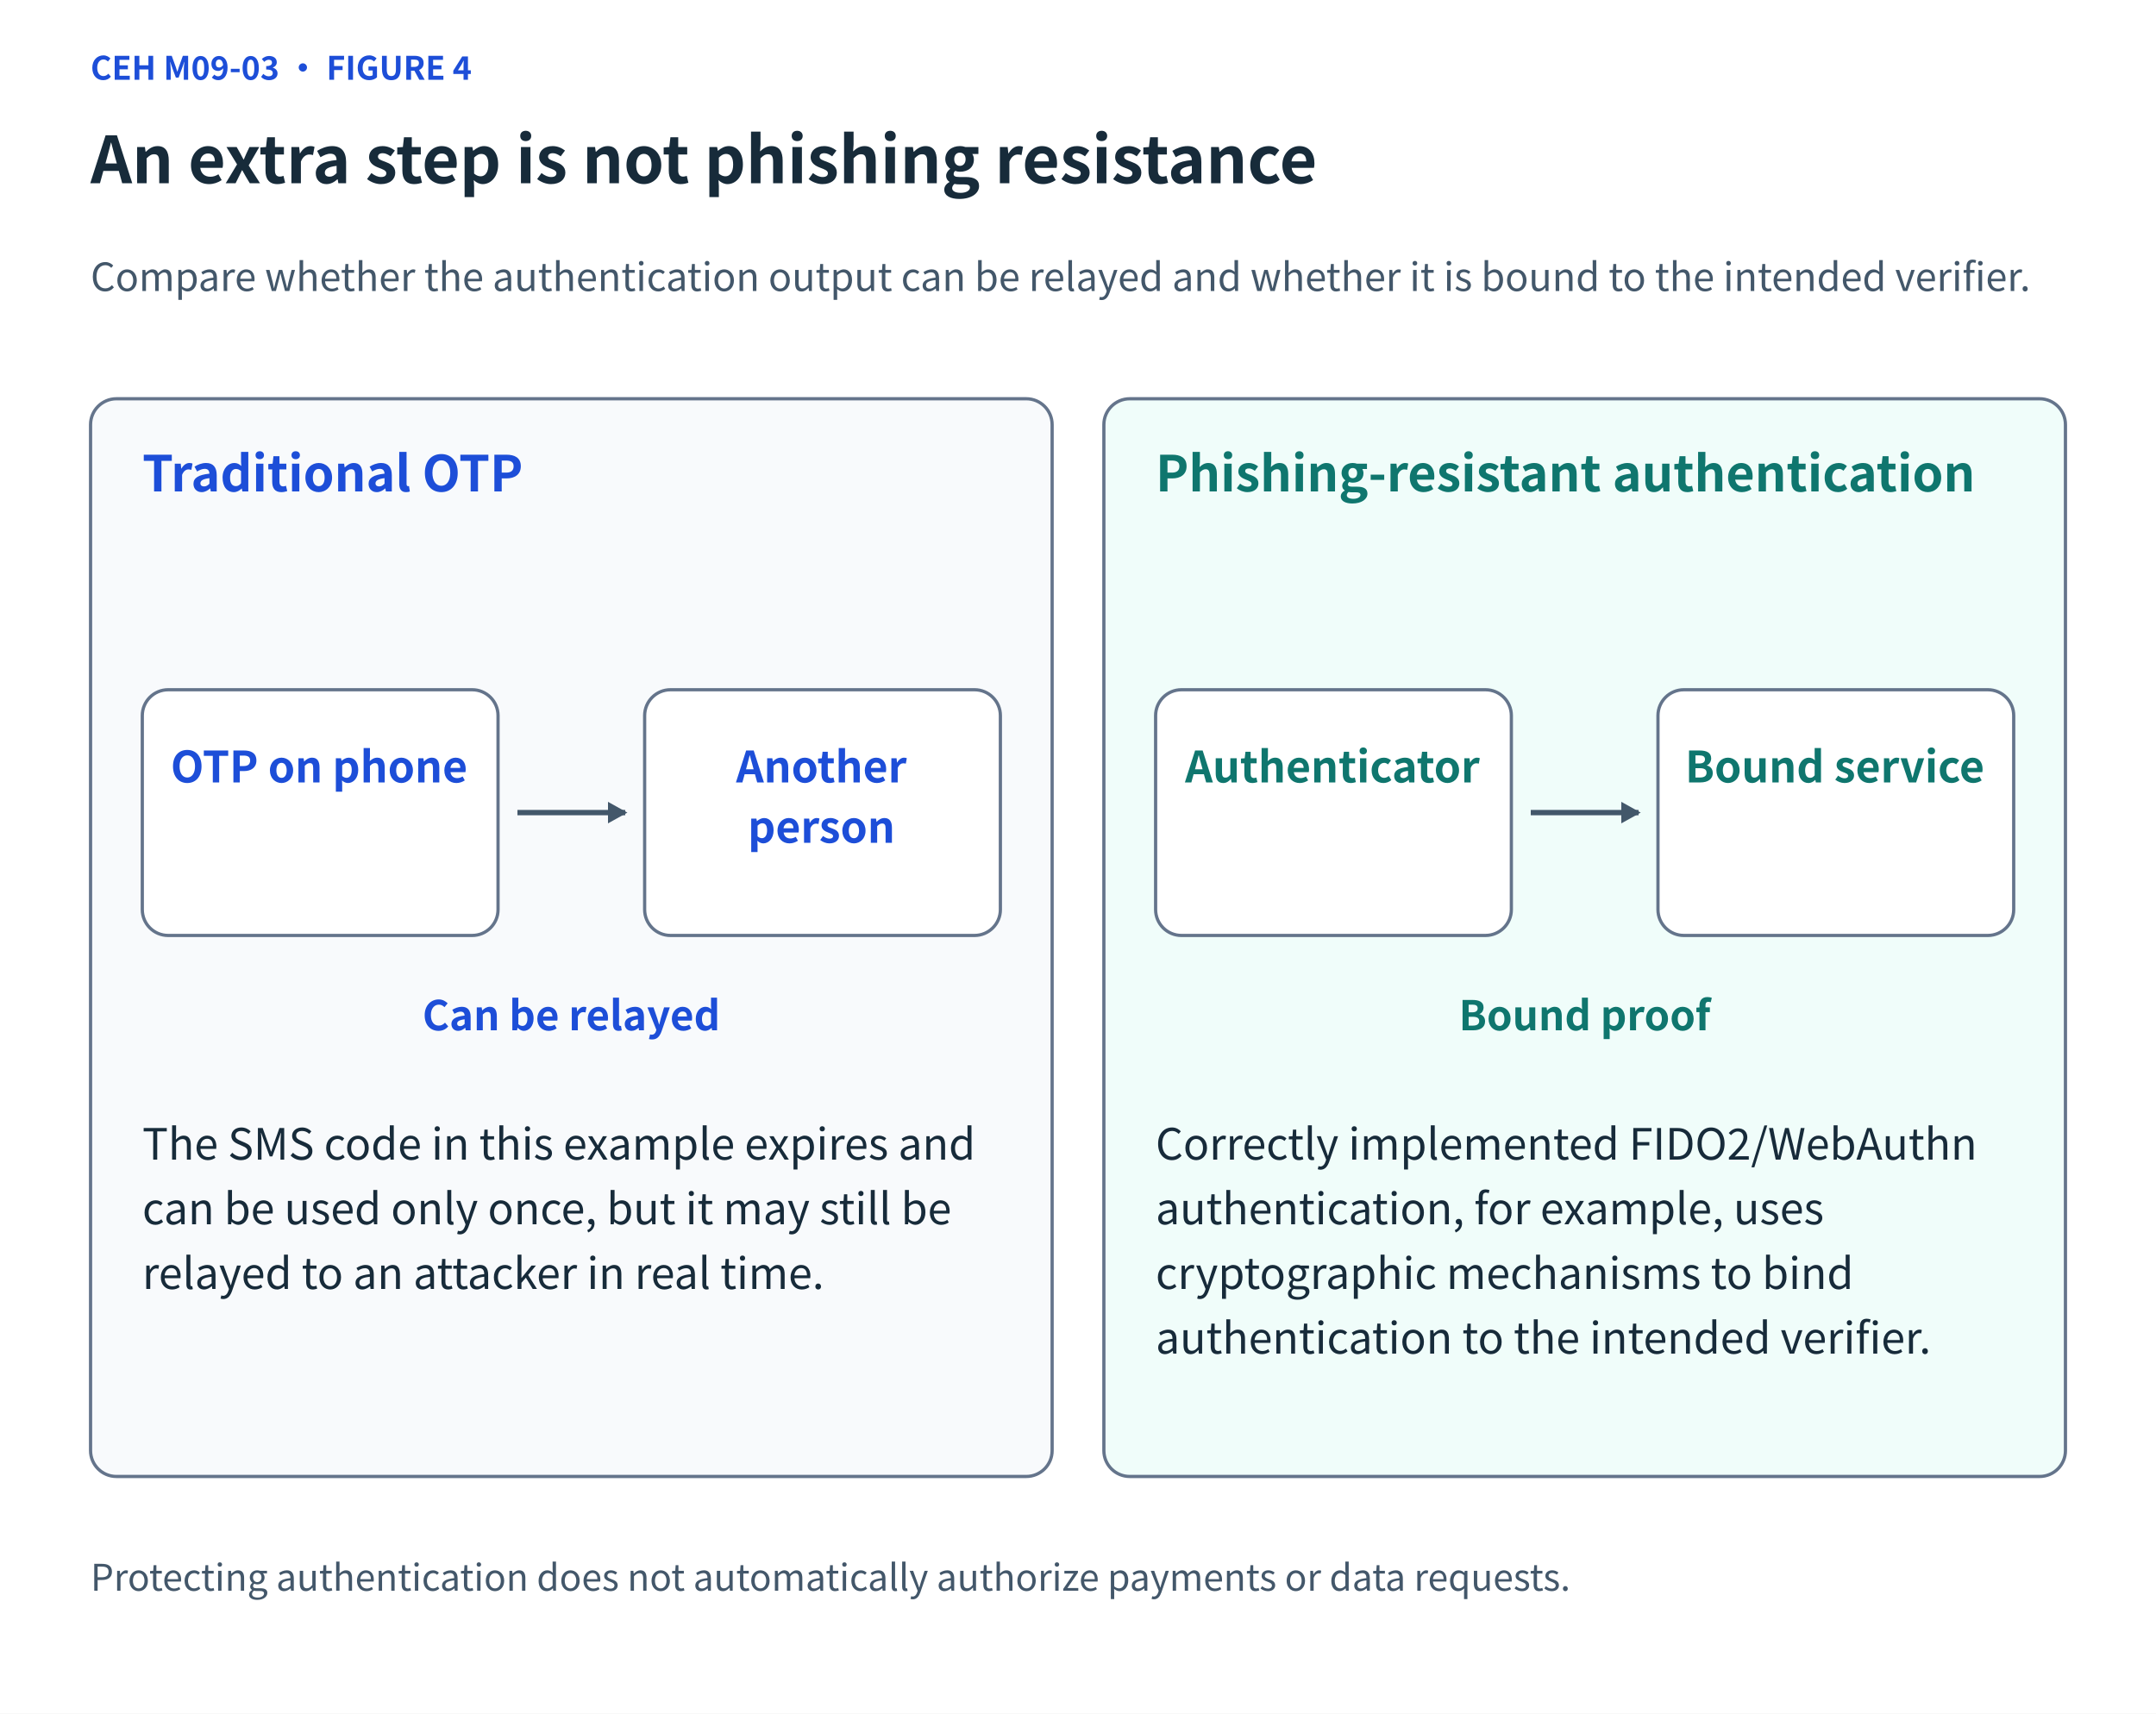
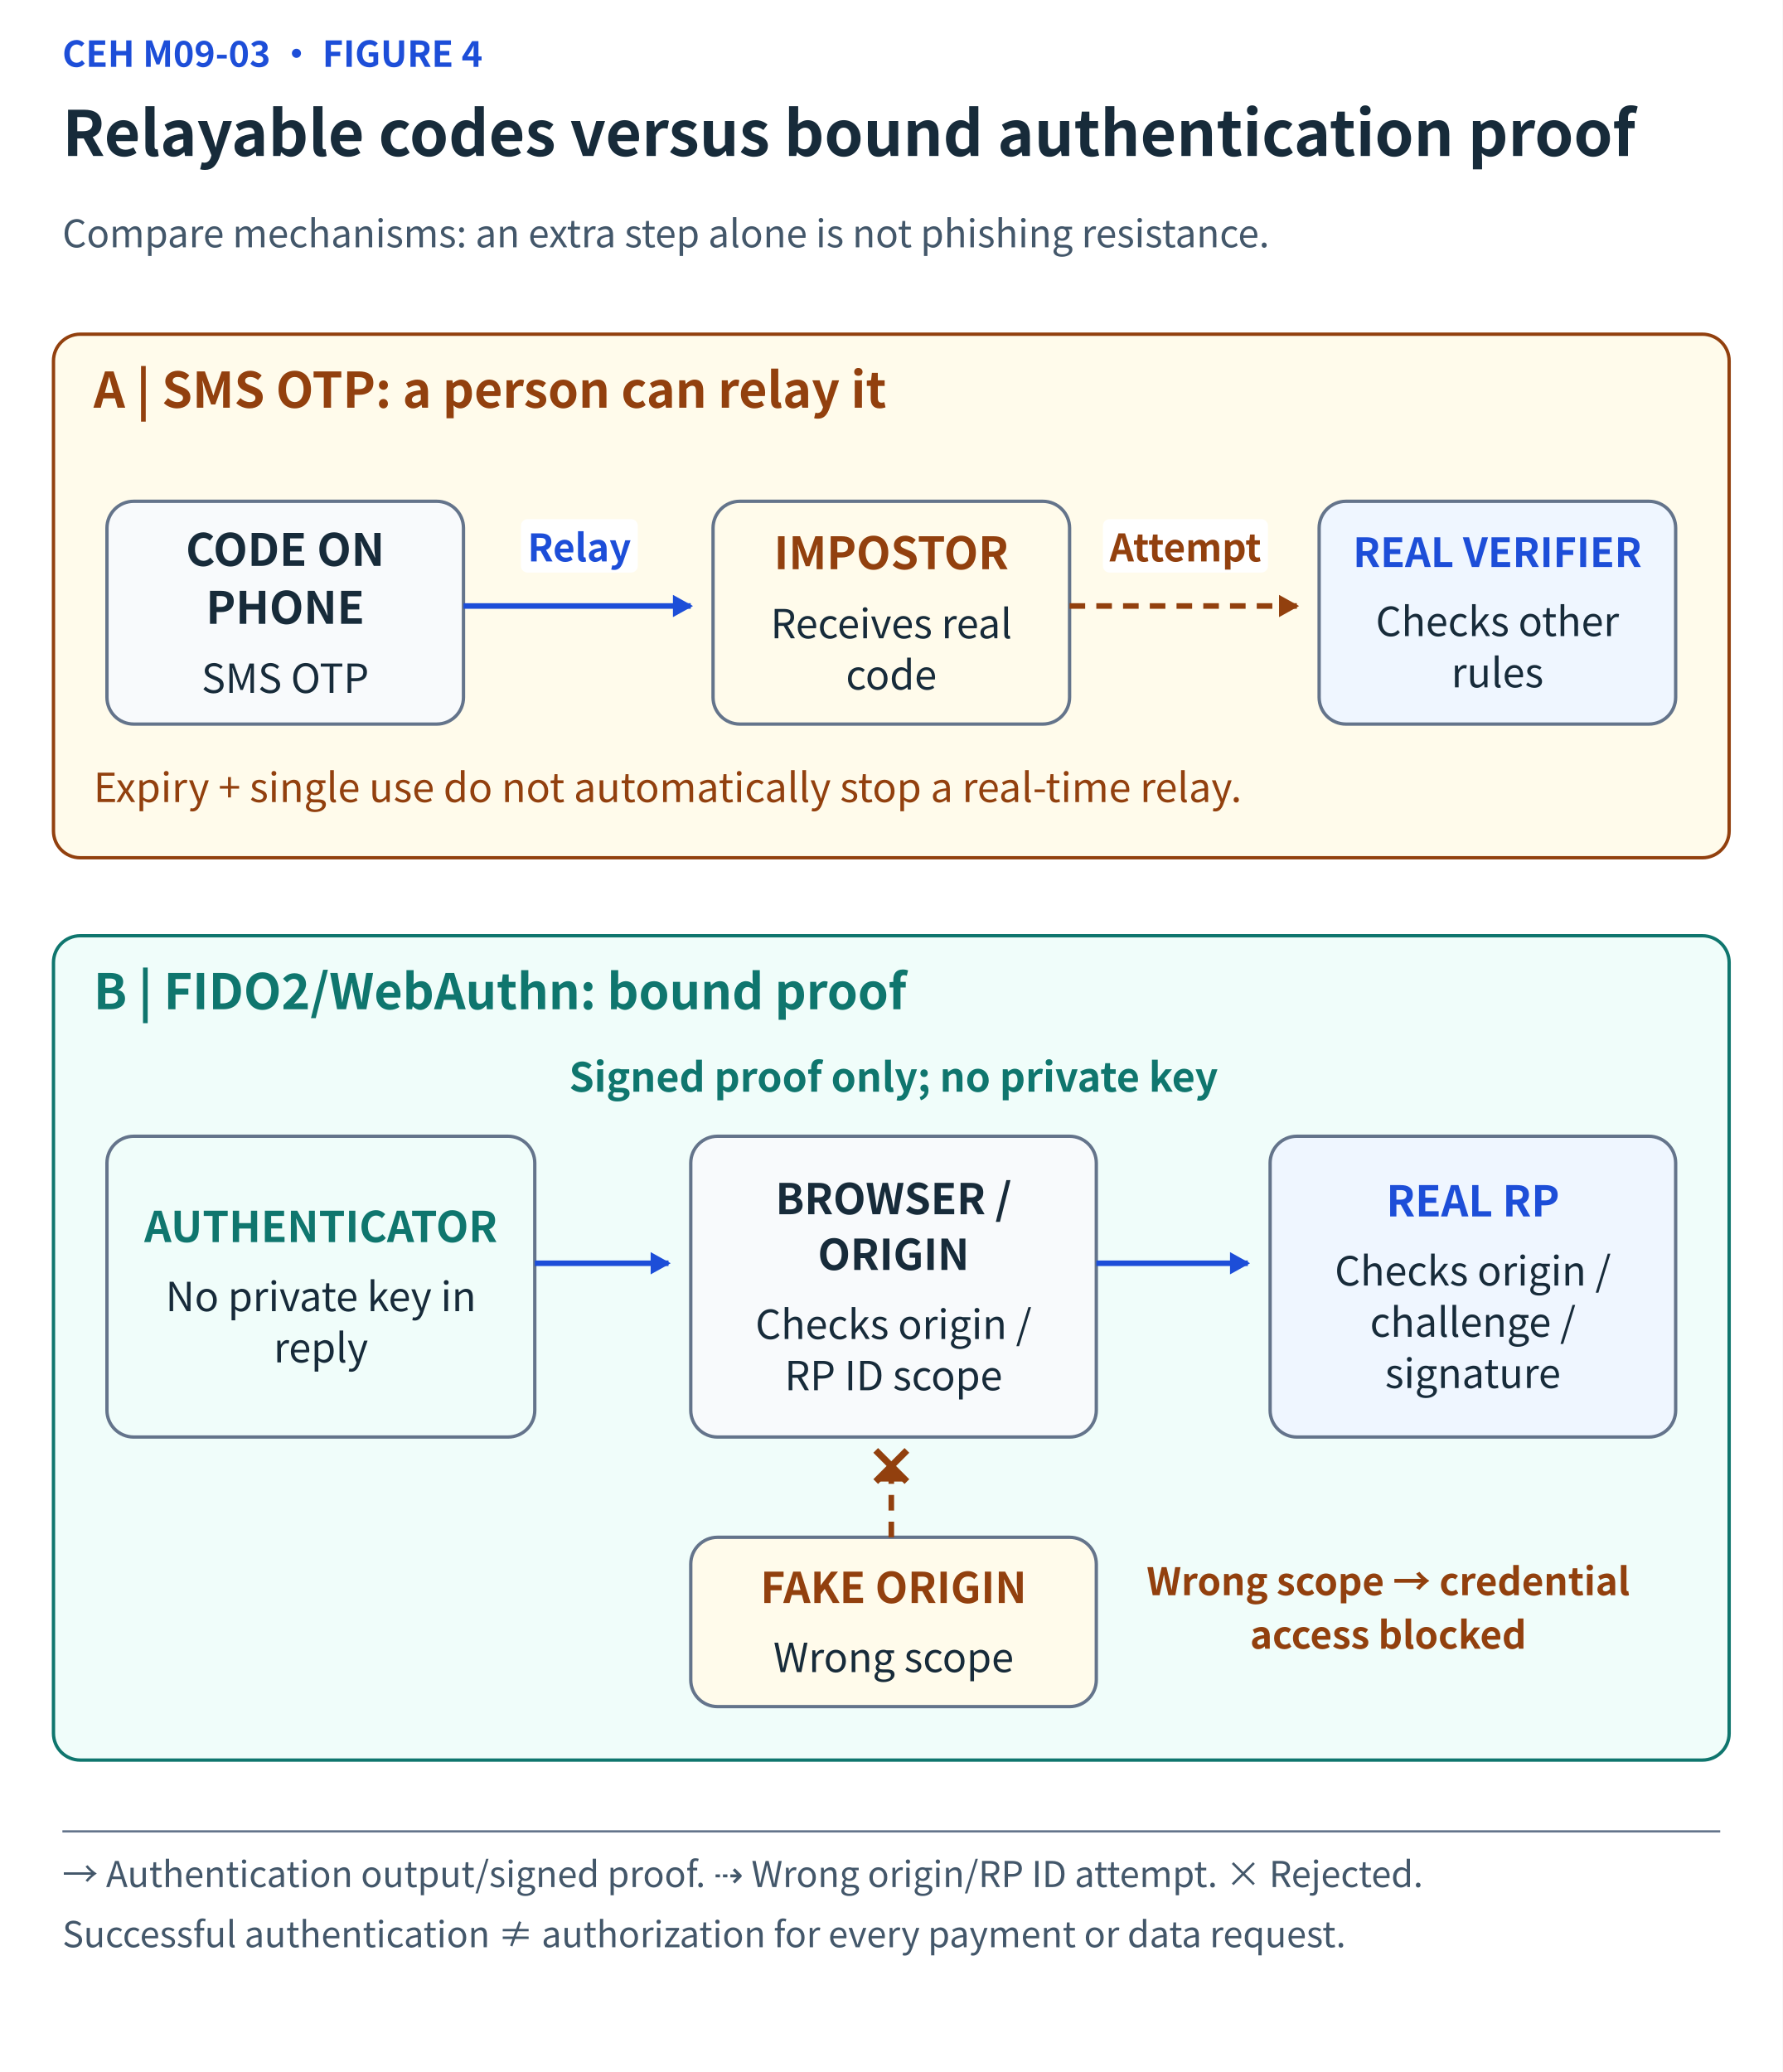
- <svg xmlns="http://www.w3.org/2000/svg" width="1000" height="795" viewBox="0 0 1000 795" role="img" aria-labelledby="title desc">
+ <svg xmlns="http://www.w3.org/2000/svg" width="800" height="930" viewBox="0 0 800 930" role="img" aria-labelledby="m0903-f4-en-title m0903-f4-en-desc">
  <defs>
-     <marker id="arrow" markerWidth="10" markerHeight="10" refX="8" refY="5" orient="auto" markerUnits="userSpaceOnUse">
+     <marker id="m0903-f4-en-flow" markerWidth="10" markerHeight="10" refX="8" refY="5" orient="auto" markerUnits="userSpaceOnUse">
+       <path d="M 0 0 L 9 5 L 0 10 Z" fill="#1d4ed8" />
+     </marker>
+     <marker id="m0903-f4-en-attempt" markerWidth="10" markerHeight="10" refX="8" refY="5" orient="auto" markerUnits="userSpaceOnUse">
+       <path d="M 0 0 L 9 5 L 0 10 Z" fill="#92400e" />
+     </marker>
+     <marker id="m0903-f4-en-process" markerWidth="10" markerHeight="10" refX="8" refY="5" orient="auto" markerUnits="userSpaceOnUse">
      <path d="M 0 0 L 9 5 L 0 10 Z" fill="#43576a" />
    </marker>
  </defs>
-   <rect width="1000" height="795" fill="#ffffff" />
+   <rect width="800" height="930" fill="#ffffff" />
  <g font-family="Noto Sans CJK TC, sans-serif" fill="#172b3a">
-     <text x="42" y="37" font-size="15" font-weight="700" fill="#1d4ed8" text-anchor="start">CEH M09-03 · FIGURE 4</text>
-     <text x="42" y="85" font-size="30" font-weight="700" fill="#172b3a" text-anchor="start">An extra step is not phishing resistance</text>
-     <text x="42" y="135" font-size="18" font-weight="400" fill="#43576a" text-anchor="start">Compare whether the authentication output can be relayed and whether it is bound to the intended verifier.</text>
-     <rect x="42" y="185" width="446" height="500" rx="12" fill="#f8fafc" stroke="#64748b" stroke-width="1.5" />
-     <text x="66" y="228" font-size="23" font-weight="700" fill="#1d4ed8" text-anchor="start">Traditional OTP</text>
-     <rect x="66" y="320" width="165" height="114" rx="12" fill="#ffffff" stroke="#64748b" stroke-width="1.5" />
-     <rect x="299" y="320" width="165" height="114" rx="12" fill="#ffffff" stroke="#64748b" stroke-width="1.5" />
-     <text x="148" y="363" font-size="20" font-weight="700" fill="#1d4ed8" text-anchor="middle">OTP on phone</text>
-     <text x="381" y="363" font-size="20" font-weight="700" fill="#1d4ed8" text-anchor="middle">Another</text>
-     <text x="381" y="391" font-size="20" font-weight="700" fill="#1d4ed8" text-anchor="middle">person</text>
-     <path d="M 240 377 L 290 377" fill="none" stroke="#43576a" stroke-width="2.5" stroke-linejoin="round" marker-end="url(#arrow)" />
-     <text x="265" y="478" font-size="19" font-weight="700" fill="#1d4ed8" text-anchor="middle">Can be relayed</text>
-     <text x="66" y="538" font-size="20" font-weight="400" fill="#172b3a" text-anchor="start">The SMS code in this example expires and</text>
-     <text x="66" y="568" font-size="20" font-weight="400" fill="#172b3a" text-anchor="start">can be used only once, but it may still be</text>
-     <text x="66" y="598" font-size="20" font-weight="400" fill="#172b3a" text-anchor="start">relayed to an attacker in real time.</text>
-     <rect x="512" y="185" width="446" height="500" rx="12" fill="#f0fdfa" stroke="#64748b" stroke-width="1.5" />
-     <text x="536" y="228" font-size="23" font-weight="700" fill="#0f766e" text-anchor="start">Phishing-resistant authentication</text>
-     <rect x="536" y="320" width="165" height="114" rx="12" fill="#ffffff" stroke="#64748b" stroke-width="1.5" />
-     <rect x="769" y="320" width="165" height="114" rx="12" fill="#ffffff" stroke="#64748b" stroke-width="1.5" />
-     <text x="618" y="363" font-size="20" font-weight="700" fill="#0f766e" text-anchor="middle">Authenticator</text>
-     <text x="851" y="363" font-size="20" font-weight="700" fill="#0f766e" text-anchor="middle">Bound service</text>
-     <path d="M 710 377 L 760 377" fill="none" stroke="#43576a" stroke-width="2.5" stroke-linejoin="round" marker-end="url(#arrow)" />
-     <text x="735" y="478" font-size="19" font-weight="700" fill="#0f766e" text-anchor="middle">Bound proof</text>
-     <text x="536" y="538" font-size="20" font-weight="400" fill="#172b3a" text-anchor="start">Correctly implemented FIDO2/WebAuthn</text>
-     <text x="536" y="568" font-size="20" font-weight="400" fill="#172b3a" text-anchor="start">authentication, for example, uses</text>
-     <text x="536" y="598" font-size="20" font-weight="400" fill="#172b3a" text-anchor="start">cryptographic mechanisms to bind</text>
-     <text x="536" y="628" font-size="20" font-weight="400" fill="#172b3a" text-anchor="start">authentication to the intended verifier.</text>
-     <text x="42" y="738" font-size="17" font-weight="400" fill="#43576a" text-anchor="start">Protecting authentication does not automatically authorize payments or data requests.</text>
+     <text x="28" y="30" font-size="16" font-weight="700" fill="#1d4ed8" text-anchor="start">CEH M09-03 · FIGURE 4</text>
+     <text x="28" y="70" font-size="28" font-weight="700" fill="#172b3a" text-anchor="start">Relayable codes versus bound authentication proof</text>
+     <text x="28" y="111" font-size="17" font-weight="400" fill="#43576a" text-anchor="start">Compare mechanisms: an extra step alone is not phishing resistance.</text>
+     <rect x="24" y="150" width="752" height="235" rx="12" fill="#fffbeb" stroke="#92400e" stroke-width="1.5" />
+     <text x="42" y="183" font-size="22" font-weight="700" fill="#92400e" text-anchor="start">A | SMS OTP: a person can relay it</text>
+     <rect x="48" y="225" width="160" height="100" rx="12" fill="#f8fafc" stroke="#64748b" stroke-width="1.5" />
+     <text x="128.0" y="254.0" font-size="20" font-weight="700" fill="#172b3a" text-anchor="middle">CODE ON</text>
+     <text x="128.0" y="280.0" font-size="20" font-weight="700" fill="#172b3a" text-anchor="middle">PHONE</text>
+     <text x="128.0" y="311.0" font-size="18" font-weight="400" fill="#172b3a" text-anchor="middle">SMS OTP</text>
+     <rect x="320" y="225" width="160" height="100" rx="12" fill="#fffbeb" stroke="#64748b" stroke-width="1.5" />
+     <text x="400.0" y="255.5" font-size="20" font-weight="700" fill="#92400e" text-anchor="middle">IMPOSTOR</text>
+     <text x="400.0" y="286.5" font-size="18" font-weight="400" fill="#172b3a" text-anchor="middle">Receives real</text>
+     <text x="400.0" y="309.5" font-size="18" font-weight="400" fill="#172b3a" text-anchor="middle">code</text>
+     <rect x="592" y="225" width="160" height="100" rx="12" fill="#eff6ff" stroke="#64748b" stroke-width="1.5" />
+     <text x="672.0" y="254.5" font-size="18" font-weight="700" fill="#1d4ed8" text-anchor="middle">REAL VERIFIER</text>
+     <text x="672.0" y="285.5" font-size="18" font-weight="400" fill="#172b3a" text-anchor="middle">Checks other</text>
+     <text x="672.0" y="308.5" font-size="18" font-weight="400" fill="#172b3a" text-anchor="middle">rules</text>
+     <path d="M 208 272 L 310 272" fill="none" stroke="#1d4ed8" stroke-width="2.5" stroke-linejoin="round" marker-end="url(#m0903-f4-en-flow)" />
+     <rect x="233.781" y="233" width="52.438" height="24" rx="3" fill="#ffffff" />
+     <text x="260" y="252" font-size="17" font-weight="700" fill="#1d4ed8" text-anchor="middle">Relay</text>
+     <path d="M 480 272 L 582 272" fill="none" stroke="#92400e" stroke-width="2.5" stroke-linejoin="round" stroke-dasharray="7 5" marker-end="url(#m0903-f4-en-attempt)" />
+     <rect x="494.969" y="233" width="74.062" height="24" rx="3" fill="#ffffff" />
+     <text x="532" y="252" font-size="17" font-weight="700" fill="#92400e" text-anchor="middle">Attempt</text>
+     <text x="42" y="360" font-size="18" font-weight="400" fill="#92400e" text-anchor="start">Expiry + single use do not automatically stop a real-time relay.</text>
+     <rect x="24" y="420" width="752" height="370" rx="12" fill="#f0fdfa" stroke="#0f766e" stroke-width="1.5" />
+     <text x="42" y="453" font-size="22" font-weight="700" fill="#0f766e" text-anchor="start">B | FIDO2/WebAuthn: bound proof</text>
+     <rect x="48" y="510" width="192" height="135" rx="12" fill="#f0fdfa" stroke="#64748b" stroke-width="1.5" />
+     <text x="144.0" y="557.5" font-size="19" font-weight="700" fill="#0f766e" text-anchor="middle">AUTHENTICATOR</text>
+     <text x="144.0" y="588.5" font-size="18" font-weight="400" fill="#172b3a" text-anchor="middle">No private key in</text>
+     <text x="144.0" y="611.5" font-size="18" font-weight="400" fill="#172b3a" text-anchor="middle">reply</text>
+     <rect x="310" y="510" width="182" height="135" rx="12" fill="#f8fafc" stroke="#64748b" stroke-width="1.5" />
+     <text x="401.0" y="545.0" font-size="19" font-weight="700" fill="#172b3a" text-anchor="middle">BROWSER /</text>
+     <text x="401.0" y="570.0" font-size="19" font-weight="700" fill="#172b3a" text-anchor="middle">ORIGIN</text>
+     <text x="401.0" y="601.0" font-size="18" font-weight="400" fill="#172b3a" text-anchor="middle">Checks origin /</text>
+     <text x="401.0" y="624.0" font-size="18" font-weight="400" fill="#172b3a" text-anchor="middle">RP ID scope</text>
+     <rect x="570" y="510" width="182" height="135" rx="12" fill="#eff6ff" stroke="#64748b" stroke-width="1.5" />
+     <text x="661.0" y="546.0" font-size="19" font-weight="700" fill="#1d4ed8" text-anchor="middle">REAL RP</text>
+     <text x="661.0" y="577.0" font-size="18" font-weight="400" fill="#172b3a" text-anchor="middle">Checks origin /</text>
+     <text x="661.0" y="600.0" font-size="18" font-weight="400" fill="#172b3a" text-anchor="middle">challenge /</text>
+     <text x="661.0" y="623.0" font-size="18" font-weight="400" fill="#172b3a" text-anchor="middle">signature</text>
+     <path d="M 240 567 L 300 567" fill="none" stroke="#1d4ed8" stroke-width="2.5" stroke-linejoin="round" marker-end="url(#m0903-f4-en-flow)" />
+     <path d="M 492 567 L 560 567" fill="none" stroke="#1d4ed8" stroke-width="2.5" stroke-linejoin="round" marker-end="url(#m0903-f4-en-flow)" />
+     <text x="401" y="490" font-size="18" font-weight="700" fill="#0f766e" text-anchor="middle">Signed proof only; no private key</text>
+     <rect x="310" y="690" width="182" height="76" rx="12" fill="#fffbeb" stroke="#64748b" stroke-width="1.5" />
+     <text x="401.0" y="719.5" font-size="19" font-weight="700" fill="#92400e" text-anchor="middle">FAKE ORIGIN</text>
+     <text x="401.0" y="750.5" font-size="18" font-weight="400" fill="#172b3a" text-anchor="middle">Wrong scope</text>
+     <path d="M 400 690 L 400 657" fill="none" stroke="#92400e" stroke-width="2.5" stroke-linejoin="round" stroke-dasharray="7 5" marker-end="url(#m0903-f4-en-attempt)" />
+     <path d="M 393 651 L 407 665 M 407 651 L 393 665" stroke="#92400e" stroke-width="3" fill="none" />
+     <text x="623" y="716" font-size="17" font-weight="700" fill="#92400e" text-anchor="middle">Wrong scope → credential</text>
+     <text x="623" y="740" font-size="17" font-weight="700" fill="#92400e" text-anchor="middle">access blocked</text>
+     <line x1="28" y1="822" x2="772" y2="822" stroke="#64748b" stroke-width="1" />
+     <text x="28" y="847" font-size="16" font-weight="400" fill="#43576a" text-anchor="start">→ Authentication output/signed proof. ⇢ Wrong origin/RP ID attempt. × Rejected.</text>
+     <text x="28" y="874" font-size="16" font-weight="400" fill="#43576a" text-anchor="start">Successful authentication ≠ authorization for every payment or data request.</text>
  </g>
</svg>
